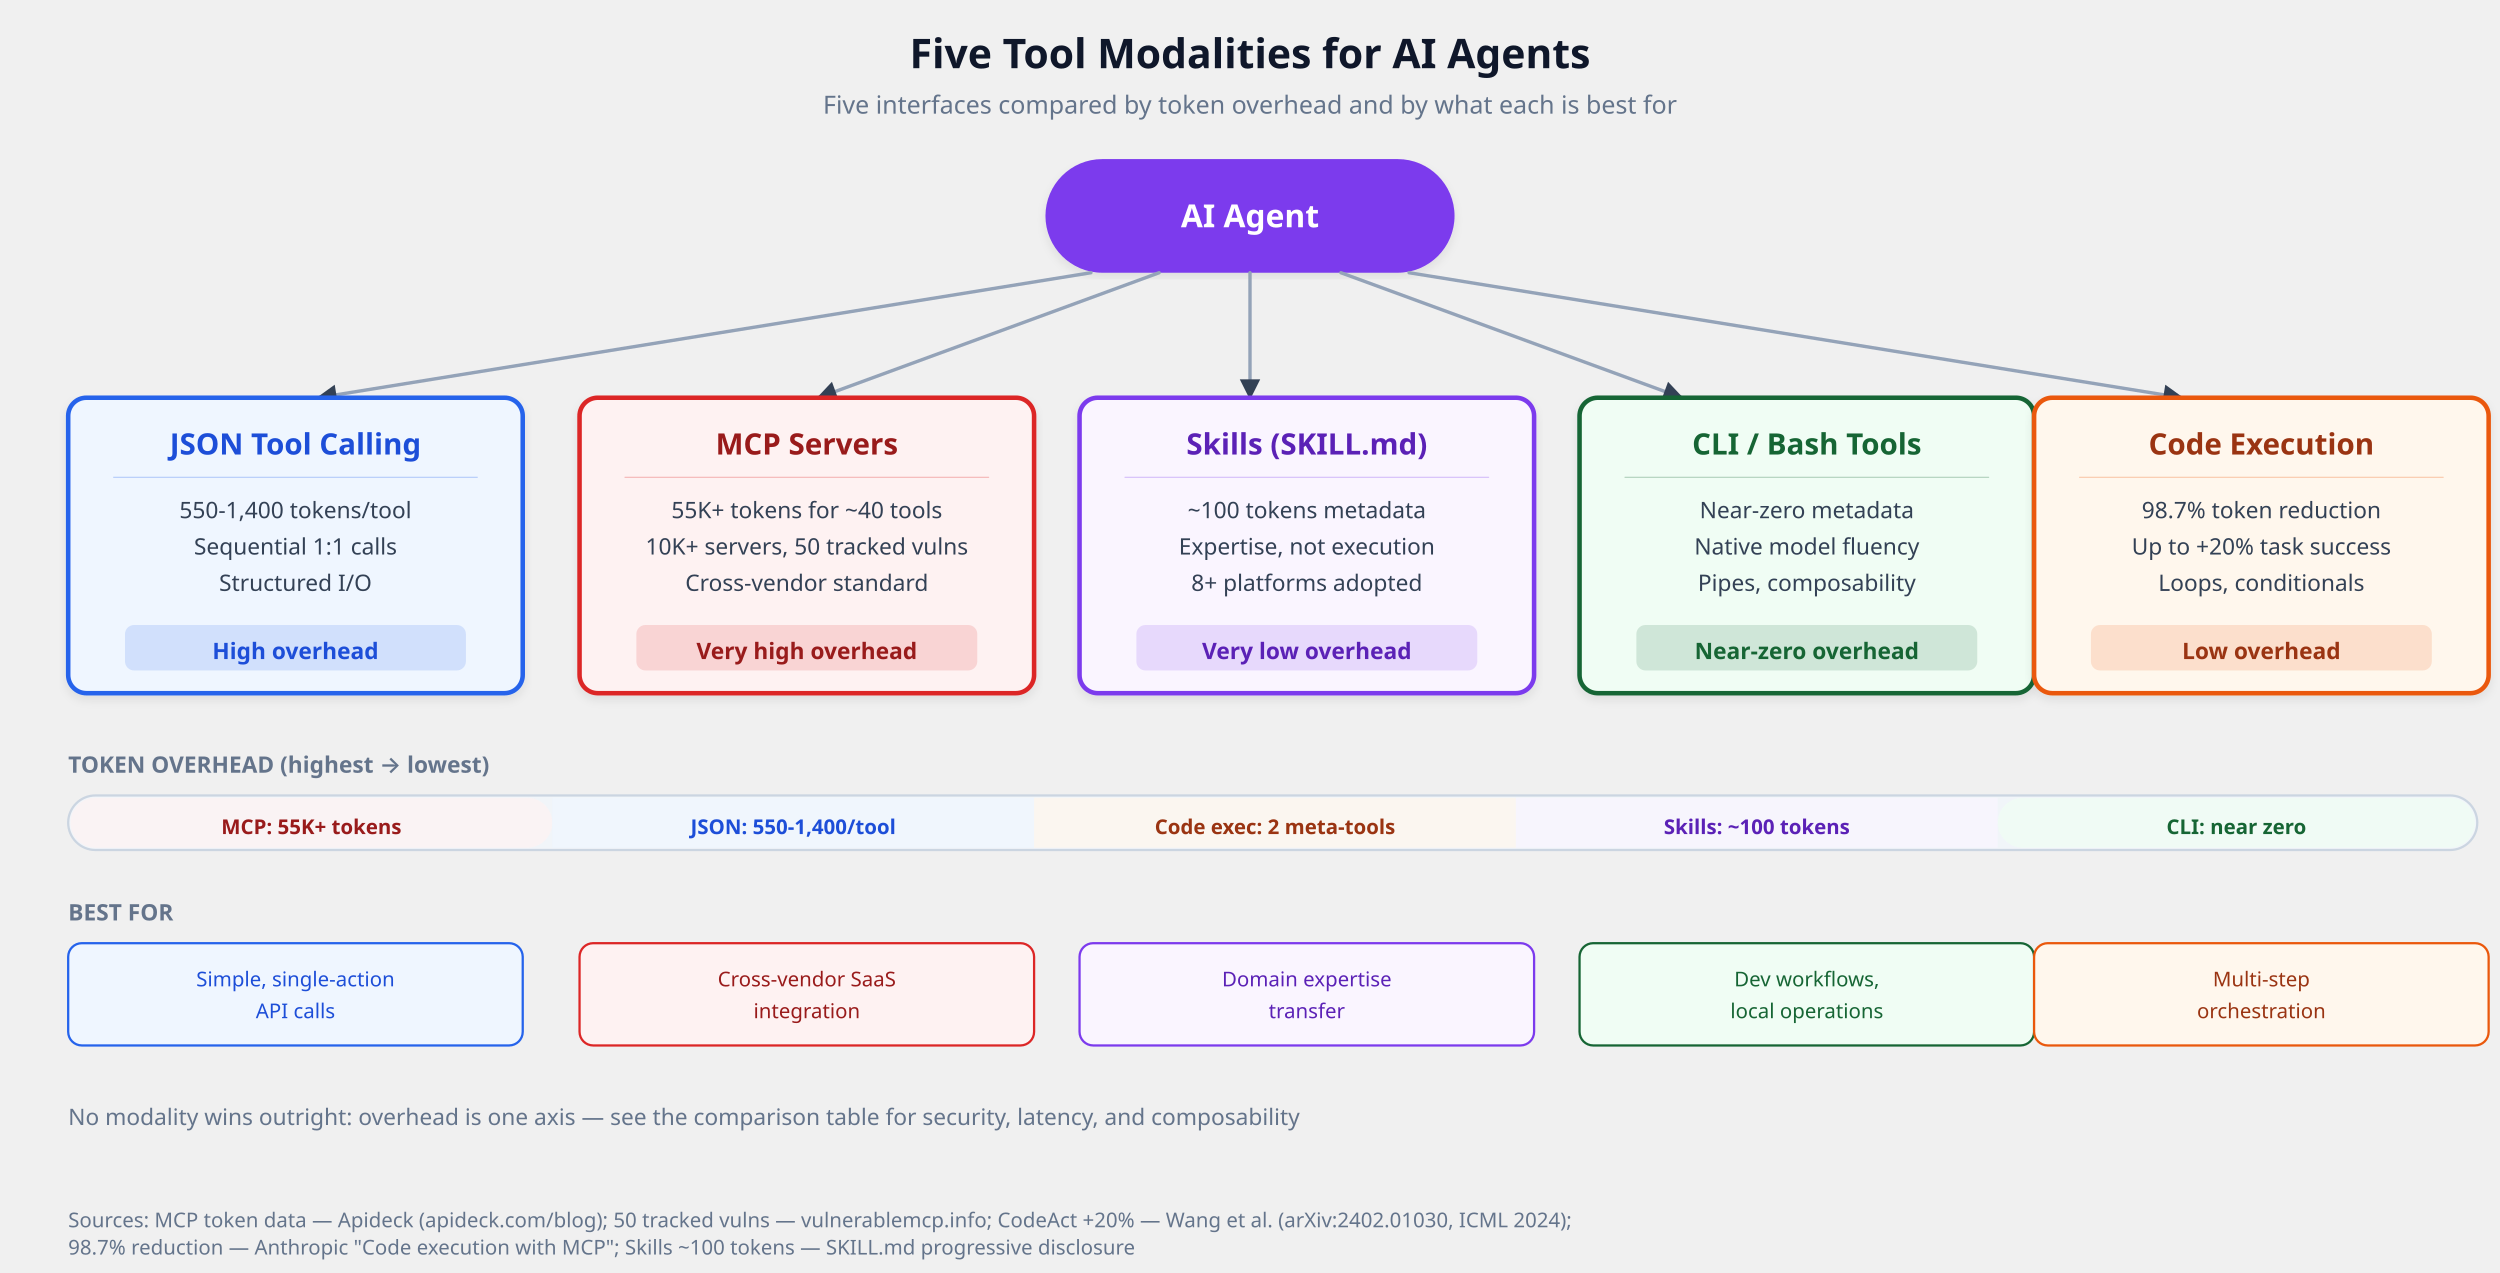
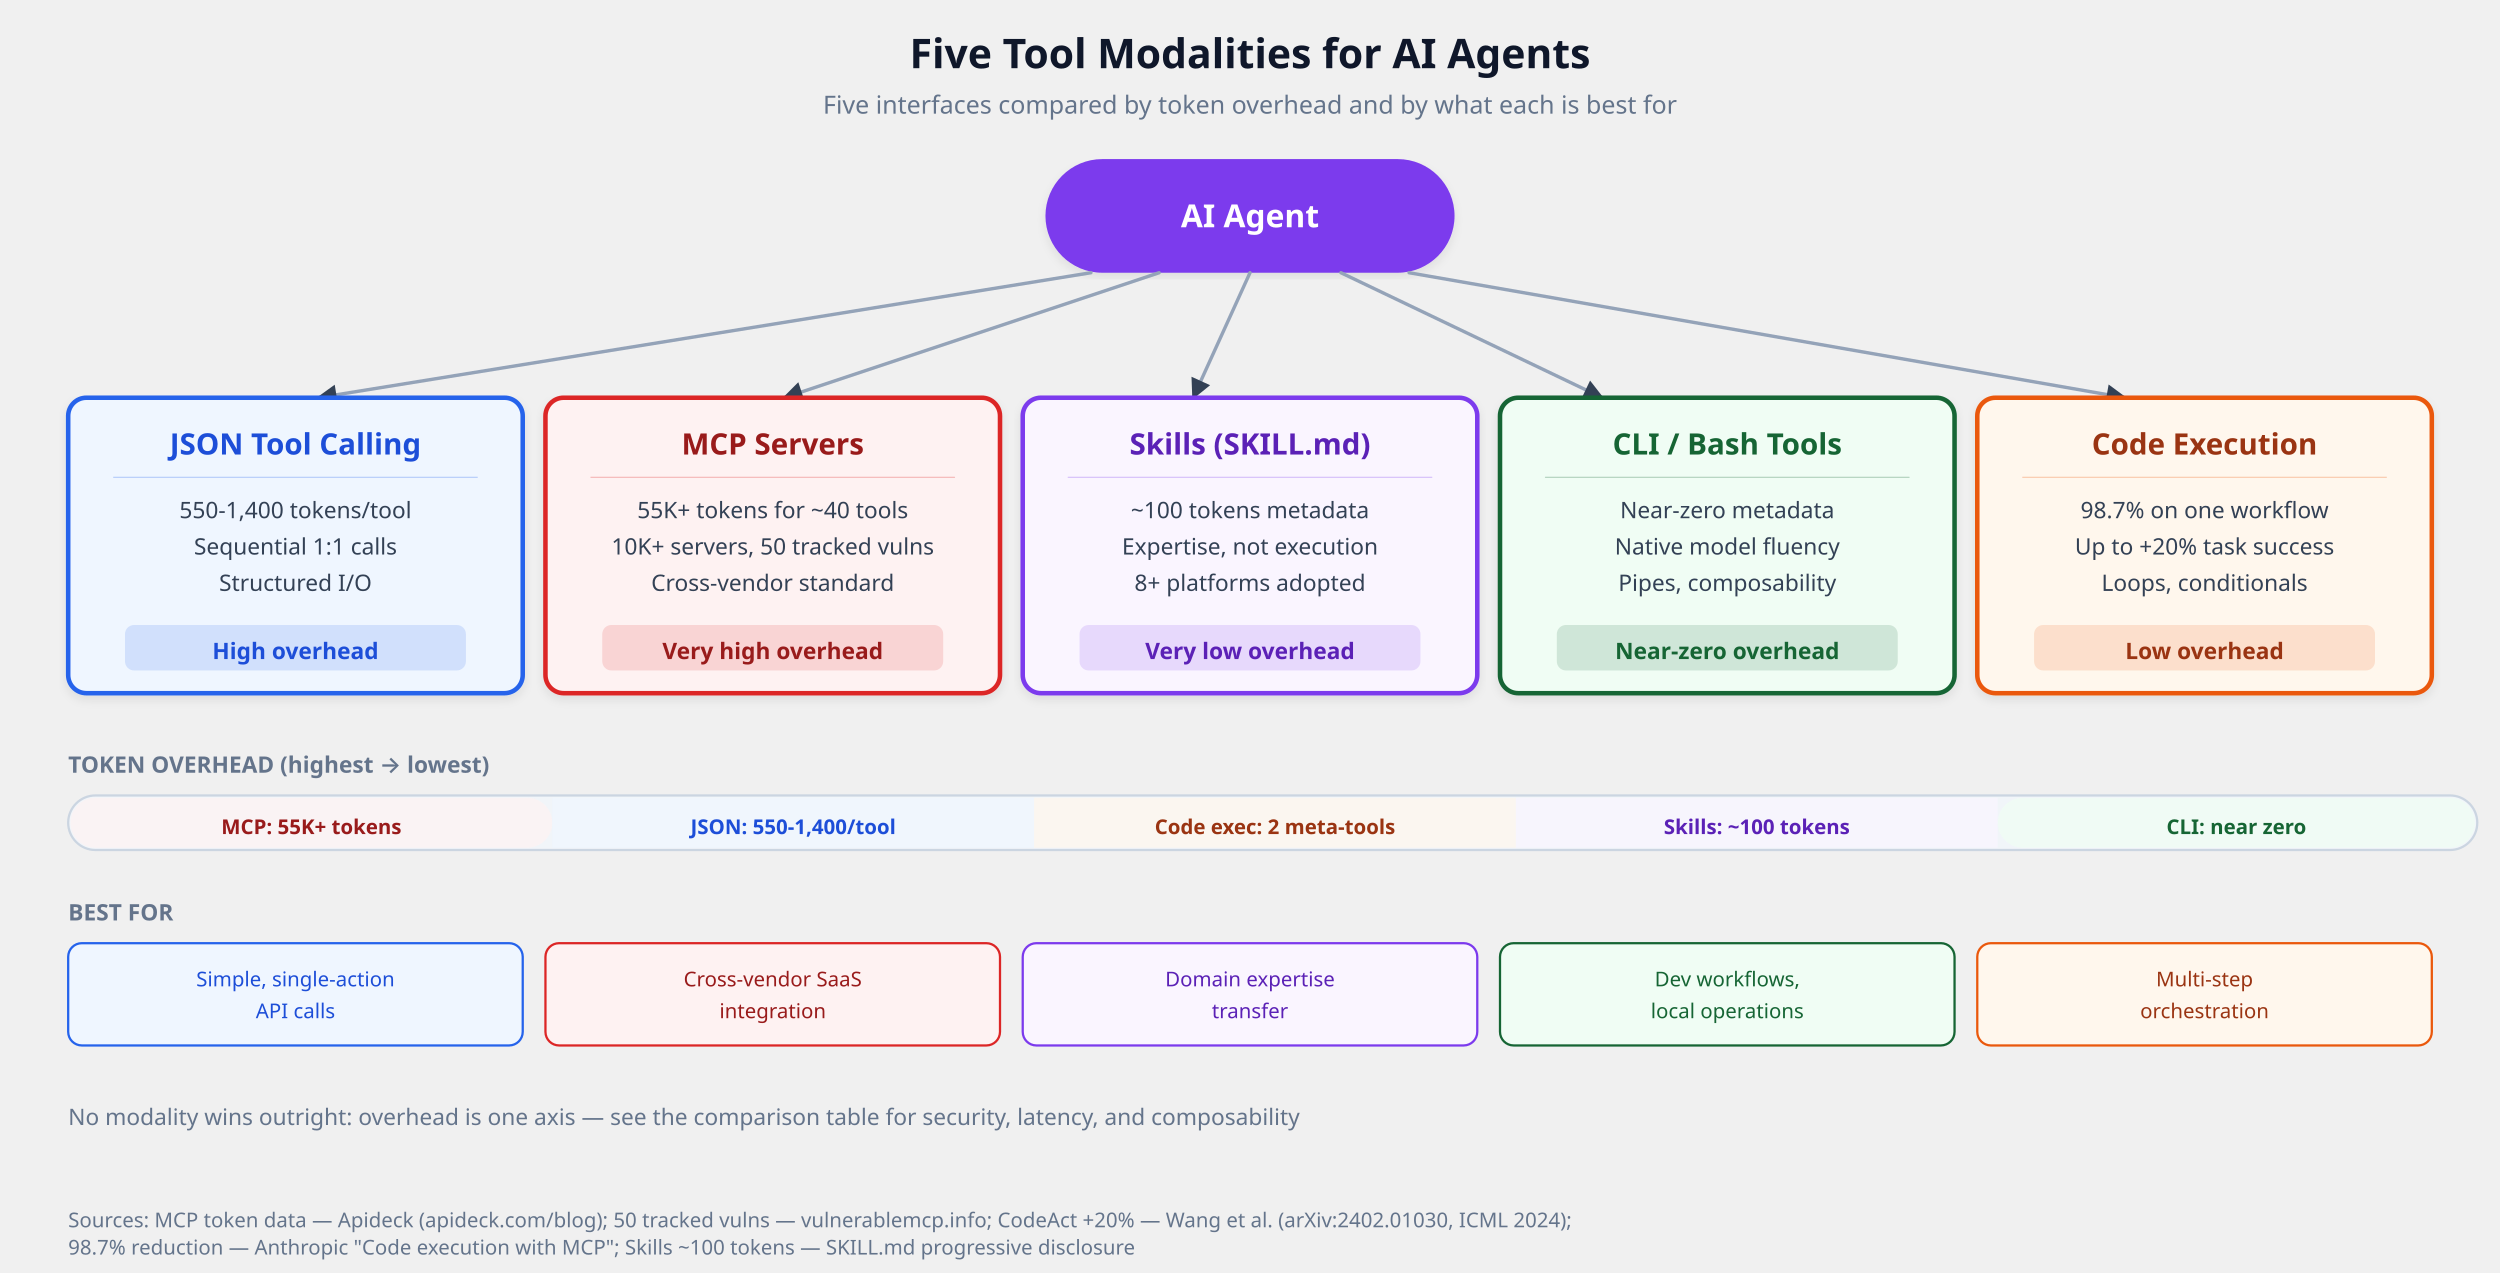
<svg xmlns="http://www.w3.org/2000/svg" viewBox="0 0 1100 560" font-family="'Segoe UI', system-ui, -apple-system, sans-serif" role="img" aria-label="Tool Modalities Landscape" data-visual-system="evidence-plate-v1" preserveAspectRatio="xMidYMid meet" shape-rendering="geometricPrecision" text-rendering="geometricPrecision">
  <defs>
    <filter id="shadow" x="-2%" y="-2%" width="104%" height="108%">
      <feDropShadow dx="0" dy="2" stdDeviation="2" flood-opacity="0.08" />
    </filter>
    <marker id="arrow" viewBox="0 0 10 10" refX="9" refY="5" markerWidth="6" markerHeight="6" orient="auto-start-reverse">
      <path d="M 0 0 L 10 5 L 0 10 z" fill="#334155" />
    </marker>
  </defs>
  <style data-visual-system="evidence-plate-v1">
    * { animation: none !important; }
    .anim-box, .bar, .bar-text, .seq-item, .t-box, .flow { opacity: 1 !important; transform: none !important; }
    path, line, polyline { stroke-linecap: round; stroke-linejoin: round; }
  </style>
  <text y="30" text-anchor="middle" font-size="18" font-weight="700" fill="#0f172a" x="550">Five Tool Modalities for AI Agents</text>
  <text y="50" text-anchor="middle" font-size="11" fill="#64748b" x="550">Five interfaces compared by token overhead and by what each is best for</text>
  <rect x="460" y="70" width="180" height="50" rx="25" fill="#7c3aed" filter="url(#shadow)" />
  <text y="100" text-anchor="middle" font-size="14" font-weight="600" fill="#ffffff" x="550">AI Agent</text>
  <line x1="480" y1="120" x2="140" y2="175" stroke="#94a3b8" stroke-width="1.5" marker-end="url(#arrow)" />
-   <line x1="510" y1="120" x2="360" y2="175" stroke="#94a3b8" stroke-width="1.5" marker-end="url(#arrow)" />
-   <line x1="550" y1="120" x2="550" y2="175" stroke="#94a3b8" stroke-width="1.5" marker-end="url(#arrow)" />
-   <line x1="590" y1="120" x2="740" y2="175" stroke="#94a3b8" stroke-width="1.5" marker-end="url(#arrow)" />
-   <line x1="620" y1="120" x2="960" y2="175" stroke="#94a3b8" stroke-width="1.5" marker-end="url(#arrow)" />
+   <line x1="510" y1="120" x2="345" y2="175" stroke="#94a3b8" stroke-width="1.5" marker-end="url(#arrow)" />
+   <line x1="550" y1="120" x2="525" y2="175" stroke="#94a3b8" stroke-width="1.5" marker-end="url(#arrow)" />
+   <line x1="590" y1="120" x2="705" y2="175" stroke="#94a3b8" stroke-width="1.5" marker-end="url(#arrow)" />
+   <line x1="620" y1="120" x2="935" y2="175" stroke="#94a3b8" stroke-width="1.5" marker-end="url(#arrow)" />
  <rect x="30" y="175" width="200" height="130" rx="8" fill="#eff6ff" stroke="#2563eb" stroke-width="2" filter="url(#shadow)" />
  <text y="200" text-anchor="middle" font-size="13" font-weight="600" fill="#1d4ed8" x="130">JSON Tool Calling</text>
  <line x1="50" y1="210" x2="210" y2="210" stroke="#2563eb" stroke-width="0.5" opacity="0.3" />
  <text y="228" text-anchor="middle" font-size="10" fill="#334155" x="130">550-1,400 tokens/tool</text>
  <text y="244" text-anchor="middle" font-size="10" fill="#334155" x="130">Sequential 1:1 calls</text>
  <text y="260" text-anchor="middle" font-size="10" fill="#334155" x="130">Structured I/O</text>
  <rect x="55" y="275" width="150" height="20" rx="4" fill="#2563eb" opacity="0.15" />
  <text y="290" text-anchor="middle" font-size="10" font-weight="600" fill="#1d4ed8" x="130">High overhead</text>
-   <rect x="255" y="175" width="200" height="130" rx="8" fill="#fef2f2" stroke="#dc2626" stroke-width="2" filter="url(#shadow)" />
-   <text y="200" text-anchor="middle" font-size="13" font-weight="600" fill="#991b1b" x="355">MCP Servers</text>
-   <line x1="275" y1="210" x2="435" y2="210" stroke="#dc2626" stroke-width="0.5" opacity="0.3" />
-   <text y="228" text-anchor="middle" font-size="10" fill="#334155" x="355">55K+ tokens for ~40 tools</text>
-   <text y="244" text-anchor="middle" font-size="10" fill="#334155" x="355">10K+ servers, 50 tracked vulns</text>
-   <text y="260" text-anchor="middle" font-size="10" fill="#334155" x="355">Cross-vendor standard</text>
-   <rect x="280" y="275" width="150" height="20" rx="4" fill="#dc2626" opacity="0.15" />
-   <text y="290" text-anchor="middle" font-size="10" font-weight="600" fill="#991b1b" x="355">Very high overhead</text>
-   <rect x="475" y="175" width="200" height="130" rx="8" fill="#faf5ff" stroke="#7c3aed" stroke-width="2" filter="url(#shadow)" />
-   <text y="200" text-anchor="middle" font-size="13" font-weight="600" fill="#5b21b6" x="575">Skills (SKILL.md)</text>
-   <line x1="495" y1="210" x2="655" y2="210" stroke="#7c3aed" stroke-width="0.5" opacity="0.3" />
-   <text y="228" text-anchor="middle" font-size="10" fill="#334155" x="575">~100 tokens metadata</text>
-   <text y="244" text-anchor="middle" font-size="10" fill="#334155" x="575">Expertise, not execution</text>
-   <text y="260" text-anchor="middle" font-size="10" fill="#334155" x="575">8+ platforms adopted</text>
-   <rect x="500" y="275" width="150" height="20" rx="4" fill="#7c3aed" opacity="0.15" />
-   <text y="290" text-anchor="middle" font-size="10" font-weight="600" fill="#5b21b6" x="575">Very low overhead</text>
-   <rect x="695" y="175" width="200" height="130" rx="8" fill="#f0fdf4" stroke="#166534" stroke-width="2" filter="url(#shadow)" />
-   <text y="200" text-anchor="middle" font-size="13" font-weight="600" fill="#166534" x="795">CLI / Bash Tools</text>
-   <line x1="715" y1="210" x2="875" y2="210" stroke="#166534" stroke-width="0.5" opacity="0.3" />
-   <text y="228" text-anchor="middle" font-size="10" fill="#334155" x="795">Near-zero metadata</text>
-   <text y="244" text-anchor="middle" font-size="10" fill="#334155" x="795">Native model fluency</text>
-   <text y="260" text-anchor="middle" font-size="10" fill="#334155" x="795">Pipes, composability</text>
-   <rect x="720" y="275" width="150" height="20" rx="4" fill="#166534" opacity="0.15" />
-   <text y="290" text-anchor="middle" font-size="10" font-weight="600" fill="#166534" x="795">Near-zero overhead</text>
-   <rect x="895" y="175" width="200" height="130" rx="8" fill="#fff7ed" stroke="#ea580c" stroke-width="2" filter="url(#shadow)" />
-   <text y="200" text-anchor="middle" font-size="13" font-weight="600" fill="#9a3412" x="995">Code Execution</text>
-   <line x1="915" y1="210" x2="1075" y2="210" stroke="#ea580c" stroke-width="0.5" opacity="0.3" />
-   <text y="228" text-anchor="middle" font-size="10" fill="#334155" x="995">98.7% token reduction</text>
-   <text y="244" text-anchor="middle" font-size="10" fill="#334155" x="995">Up to +20% task success</text>
-   <text y="260" text-anchor="middle" font-size="10" fill="#334155" x="995">Loops, conditionals</text>
-   <rect x="920" y="275" width="150" height="20" rx="4" fill="#ea580c" opacity="0.15" />
-   <text y="290" text-anchor="middle" font-size="10" font-weight="600" fill="#9a3412" x="995">Low overhead</text>
+   <rect x="240" y="175" width="200" height="130" rx="8" fill="#fef2f2" stroke="#dc2626" stroke-width="2" filter="url(#shadow)" />
+   <text y="200" text-anchor="middle" font-size="13" font-weight="600" fill="#991b1b" x="340">MCP Servers</text>
+   <line x1="260" y1="210" x2="420" y2="210" stroke="#dc2626" stroke-width="0.5" opacity="0.3" />
+   <text y="228" text-anchor="middle" font-size="10" fill="#334155" x="340">55K+ tokens for ~40 tools</text>
+   <text y="244" text-anchor="middle" font-size="10" fill="#334155" x="340">10K+ servers, 50 tracked vulns</text>
+   <text y="260" text-anchor="middle" font-size="10" fill="#334155" x="340">Cross-vendor standard</text>
+   <rect x="265" y="275" width="150" height="20" rx="4" fill="#dc2626" opacity="0.15" />
+   <text y="290" text-anchor="middle" font-size="10" font-weight="600" fill="#991b1b" x="340">Very high overhead</text>
+   <rect x="450" y="175" width="200" height="130" rx="8" fill="#faf5ff" stroke="#7c3aed" stroke-width="2" filter="url(#shadow)" />
+   <text y="200" text-anchor="middle" font-size="13" font-weight="600" fill="#5b21b6" x="550">Skills (SKILL.md)</text>
+   <line x1="470" y1="210" x2="630" y2="210" stroke="#7c3aed" stroke-width="0.5" opacity="0.3" />
+   <text y="228" text-anchor="middle" font-size="10" fill="#334155" x="550">~100 tokens metadata</text>
+   <text y="244" text-anchor="middle" font-size="10" fill="#334155" x="550">Expertise, not execution</text>
+   <text y="260" text-anchor="middle" font-size="10" fill="#334155" x="550">8+ platforms adopted</text>
+   <rect x="475" y="275" width="150" height="20" rx="4" fill="#7c3aed" opacity="0.15" />
+   <text y="290" text-anchor="middle" font-size="10" font-weight="600" fill="#5b21b6" x="550">Very low overhead</text>
+   <rect x="660" y="175" width="200" height="130" rx="8" fill="#f0fdf4" stroke="#166534" stroke-width="2" filter="url(#shadow)" />
+   <text y="200" text-anchor="middle" font-size="13" font-weight="600" fill="#166534" x="760">CLI / Bash Tools</text>
+   <line x1="680" y1="210" x2="840" y2="210" stroke="#166534" stroke-width="0.5" opacity="0.3" />
+   <text y="228" text-anchor="middle" font-size="10" fill="#334155" x="760">Near-zero metadata</text>
+   <text y="244" text-anchor="middle" font-size="10" fill="#334155" x="760">Native model fluency</text>
+   <text y="260" text-anchor="middle" font-size="10" fill="#334155" x="760">Pipes, composability</text>
+   <rect x="685" y="275" width="150" height="20" rx="4" fill="#166534" opacity="0.15" />
+   <text y="290" text-anchor="middle" font-size="10" font-weight="600" fill="#166534" x="760">Near-zero overhead</text>
+   <rect x="870" y="175" width="200" height="130" rx="8" fill="#fff7ed" stroke="#ea580c" stroke-width="2" filter="url(#shadow)" />
+   <text y="200" text-anchor="middle" font-size="13" font-weight="600" fill="#9a3412" x="970">Code Execution</text>
+   <line x1="890" y1="210" x2="1050" y2="210" stroke="#ea580c" stroke-width="0.5" opacity="0.3" />
+   <text y="228" text-anchor="middle" font-size="10" fill="#334155" x="970">98.7% on one workflow</text>
+   <text y="244" text-anchor="middle" font-size="10" fill="#334155" x="970">Up to +20% task success</text>
+   <text y="260" text-anchor="middle" font-size="10" fill="#334155" x="970">Loops, conditionals</text>
+   <rect x="895" y="275" width="150" height="20" rx="4" fill="#ea580c" opacity="0.15" />
+   <text y="290" text-anchor="middle" font-size="10" font-weight="600" fill="#9a3412" x="970">Low overhead</text>
  <text y="340" font-size="10" font-weight="600" fill="#64748b" x="30">TOKEN OVERHEAD (highest → lowest)</text>
  <rect x="30" y="350" width="1060" height="24" rx="12" fill="#f1f5f9" stroke="#cbd5e1" stroke-width="1" />
  <rect x="31" y="351" width="212" height="22" rx="11" fill="#fef2f2" opacity="0.7" />
  <rect x="243" y="351" width="212" height="22" rx="0" fill="#eff6ff" opacity="0.7" />
  <rect x="455" y="351" width="212" height="22" rx="0" fill="#fff7ed" opacity="0.7" />
  <rect x="667" y="351" width="212" height="22" rx="0" fill="#faf5ff" opacity="0.7" />
  <rect x="879" y="351" width="210" height="22" rx="11" fill="#f0fdf4" opacity="0.7" />
  <text y="367" text-anchor="middle" font-size="9" font-weight="600" fill="#991b1b" x="137">MCP: 55K+ tokens</text>
  <text y="367" text-anchor="middle" font-size="9" font-weight="600" fill="#1d4ed8" x="349">JSON: 550-1,400/tool</text>
  <text y="367" text-anchor="middle" font-size="9" font-weight="600" fill="#9a3412" x="561">Code exec: 2 meta-tools</text>
  <text y="367" text-anchor="middle" font-size="9" font-weight="600" fill="#5b21b6" x="773">Skills: ~100 tokens</text>
  <text y="367" text-anchor="middle" font-size="9" font-weight="600" fill="#166534" x="984">CLI: near zero</text>
  <text y="405" font-size="10" font-weight="600" fill="#64748b" x="30">BEST FOR</text>
  <rect x="30" y="415" width="200" height="45" rx="6" fill="#eff6ff" stroke="#2563eb" stroke-width="1" />
  <text y="434" text-anchor="middle" font-size="9" fill="#1d4ed8" x="130">Simple, single-action</text>
  <text y="448" text-anchor="middle" font-size="9" fill="#1d4ed8" x="130">API calls</text>
-   <rect x="255" y="415" width="200" height="45" rx="6" fill="#fef2f2" stroke="#dc2626" stroke-width="1" />
-   <text y="434" text-anchor="middle" font-size="9" fill="#991b1b" x="355">Cross-vendor SaaS</text>
-   <text y="448" text-anchor="middle" font-size="9" fill="#991b1b" x="355">integration</text>
-   <rect x="475" y="415" width="200" height="45" rx="6" fill="#faf5ff" stroke="#7c3aed" stroke-width="1" />
-   <text y="434" text-anchor="middle" font-size="9" fill="#5b21b6" x="575">Domain expertise</text>
-   <text y="448" text-anchor="middle" font-size="9" fill="#5b21b6" x="575">transfer</text>
-   <rect x="695" y="415" width="200" height="45" rx="6" fill="#f0fdf4" stroke="#166534" stroke-width="1" />
-   <text y="434" text-anchor="middle" font-size="9" fill="#166534" x="795">Dev workflows,</text>
-   <text y="448" text-anchor="middle" font-size="9" fill="#166534" x="795">local operations</text>
-   <rect x="895" y="415" width="200" height="45" rx="6" fill="#fff7ed" stroke="#ea580c" stroke-width="1" />
-   <text y="434" text-anchor="middle" font-size="9" fill="#9a3412" x="995">Multi-step</text>
-   <text y="448" text-anchor="middle" font-size="9" fill="#9a3412" x="995">orchestration</text>
+   <rect x="240" y="415" width="200" height="45" rx="6" fill="#fef2f2" stroke="#dc2626" stroke-width="1" />
+   <text y="434" text-anchor="middle" font-size="9" fill="#991b1b" x="340">Cross-vendor SaaS</text>
+   <text y="448" text-anchor="middle" font-size="9" fill="#991b1b" x="340">integration</text>
+   <rect x="450" y="415" width="200" height="45" rx="6" fill="#faf5ff" stroke="#7c3aed" stroke-width="1" />
+   <text y="434" text-anchor="middle" font-size="9" fill="#5b21b6" x="550">Domain expertise</text>
+   <text y="448" text-anchor="middle" font-size="9" fill="#5b21b6" x="550">transfer</text>
+   <rect x="660" y="415" width="200" height="45" rx="6" fill="#f0fdf4" stroke="#166534" stroke-width="1" />
+   <text y="434" text-anchor="middle" font-size="9" fill="#166534" x="760">Dev workflows,</text>
+   <text y="448" text-anchor="middle" font-size="9" fill="#166534" x="760">local operations</text>
+   <rect x="870" y="415" width="200" height="45" rx="6" fill="#fff7ed" stroke="#ea580c" stroke-width="1" />
+   <text y="434" text-anchor="middle" font-size="9" fill="#9a3412" x="970">Multi-step</text>
+   <text y="448" text-anchor="middle" font-size="9" fill="#9a3412" x="970">orchestration</text>
  <text y="495" font-size="10" fill="#64748b" x="30">No modality wins outright: overhead is one axis — see the comparison table for security, latency, and composability</text>
  <text y="540" font-size="9" fill="#64748b" x="30">Sources: MCP token data — Apideck (apideck.com/blog); 50 tracked vulns — vulnerablemcp.info; CodeAct +20% — Wang et al. (arXiv:2402.01030, ICML 2024);</text>
  <text y="552" font-size="9" fill="#64748b" x="30">98.7% reduction — Anthropic "Code execution with MCP"; Skills ~100 tokens — SKILL.md progressive disclosure</text>
</svg>
